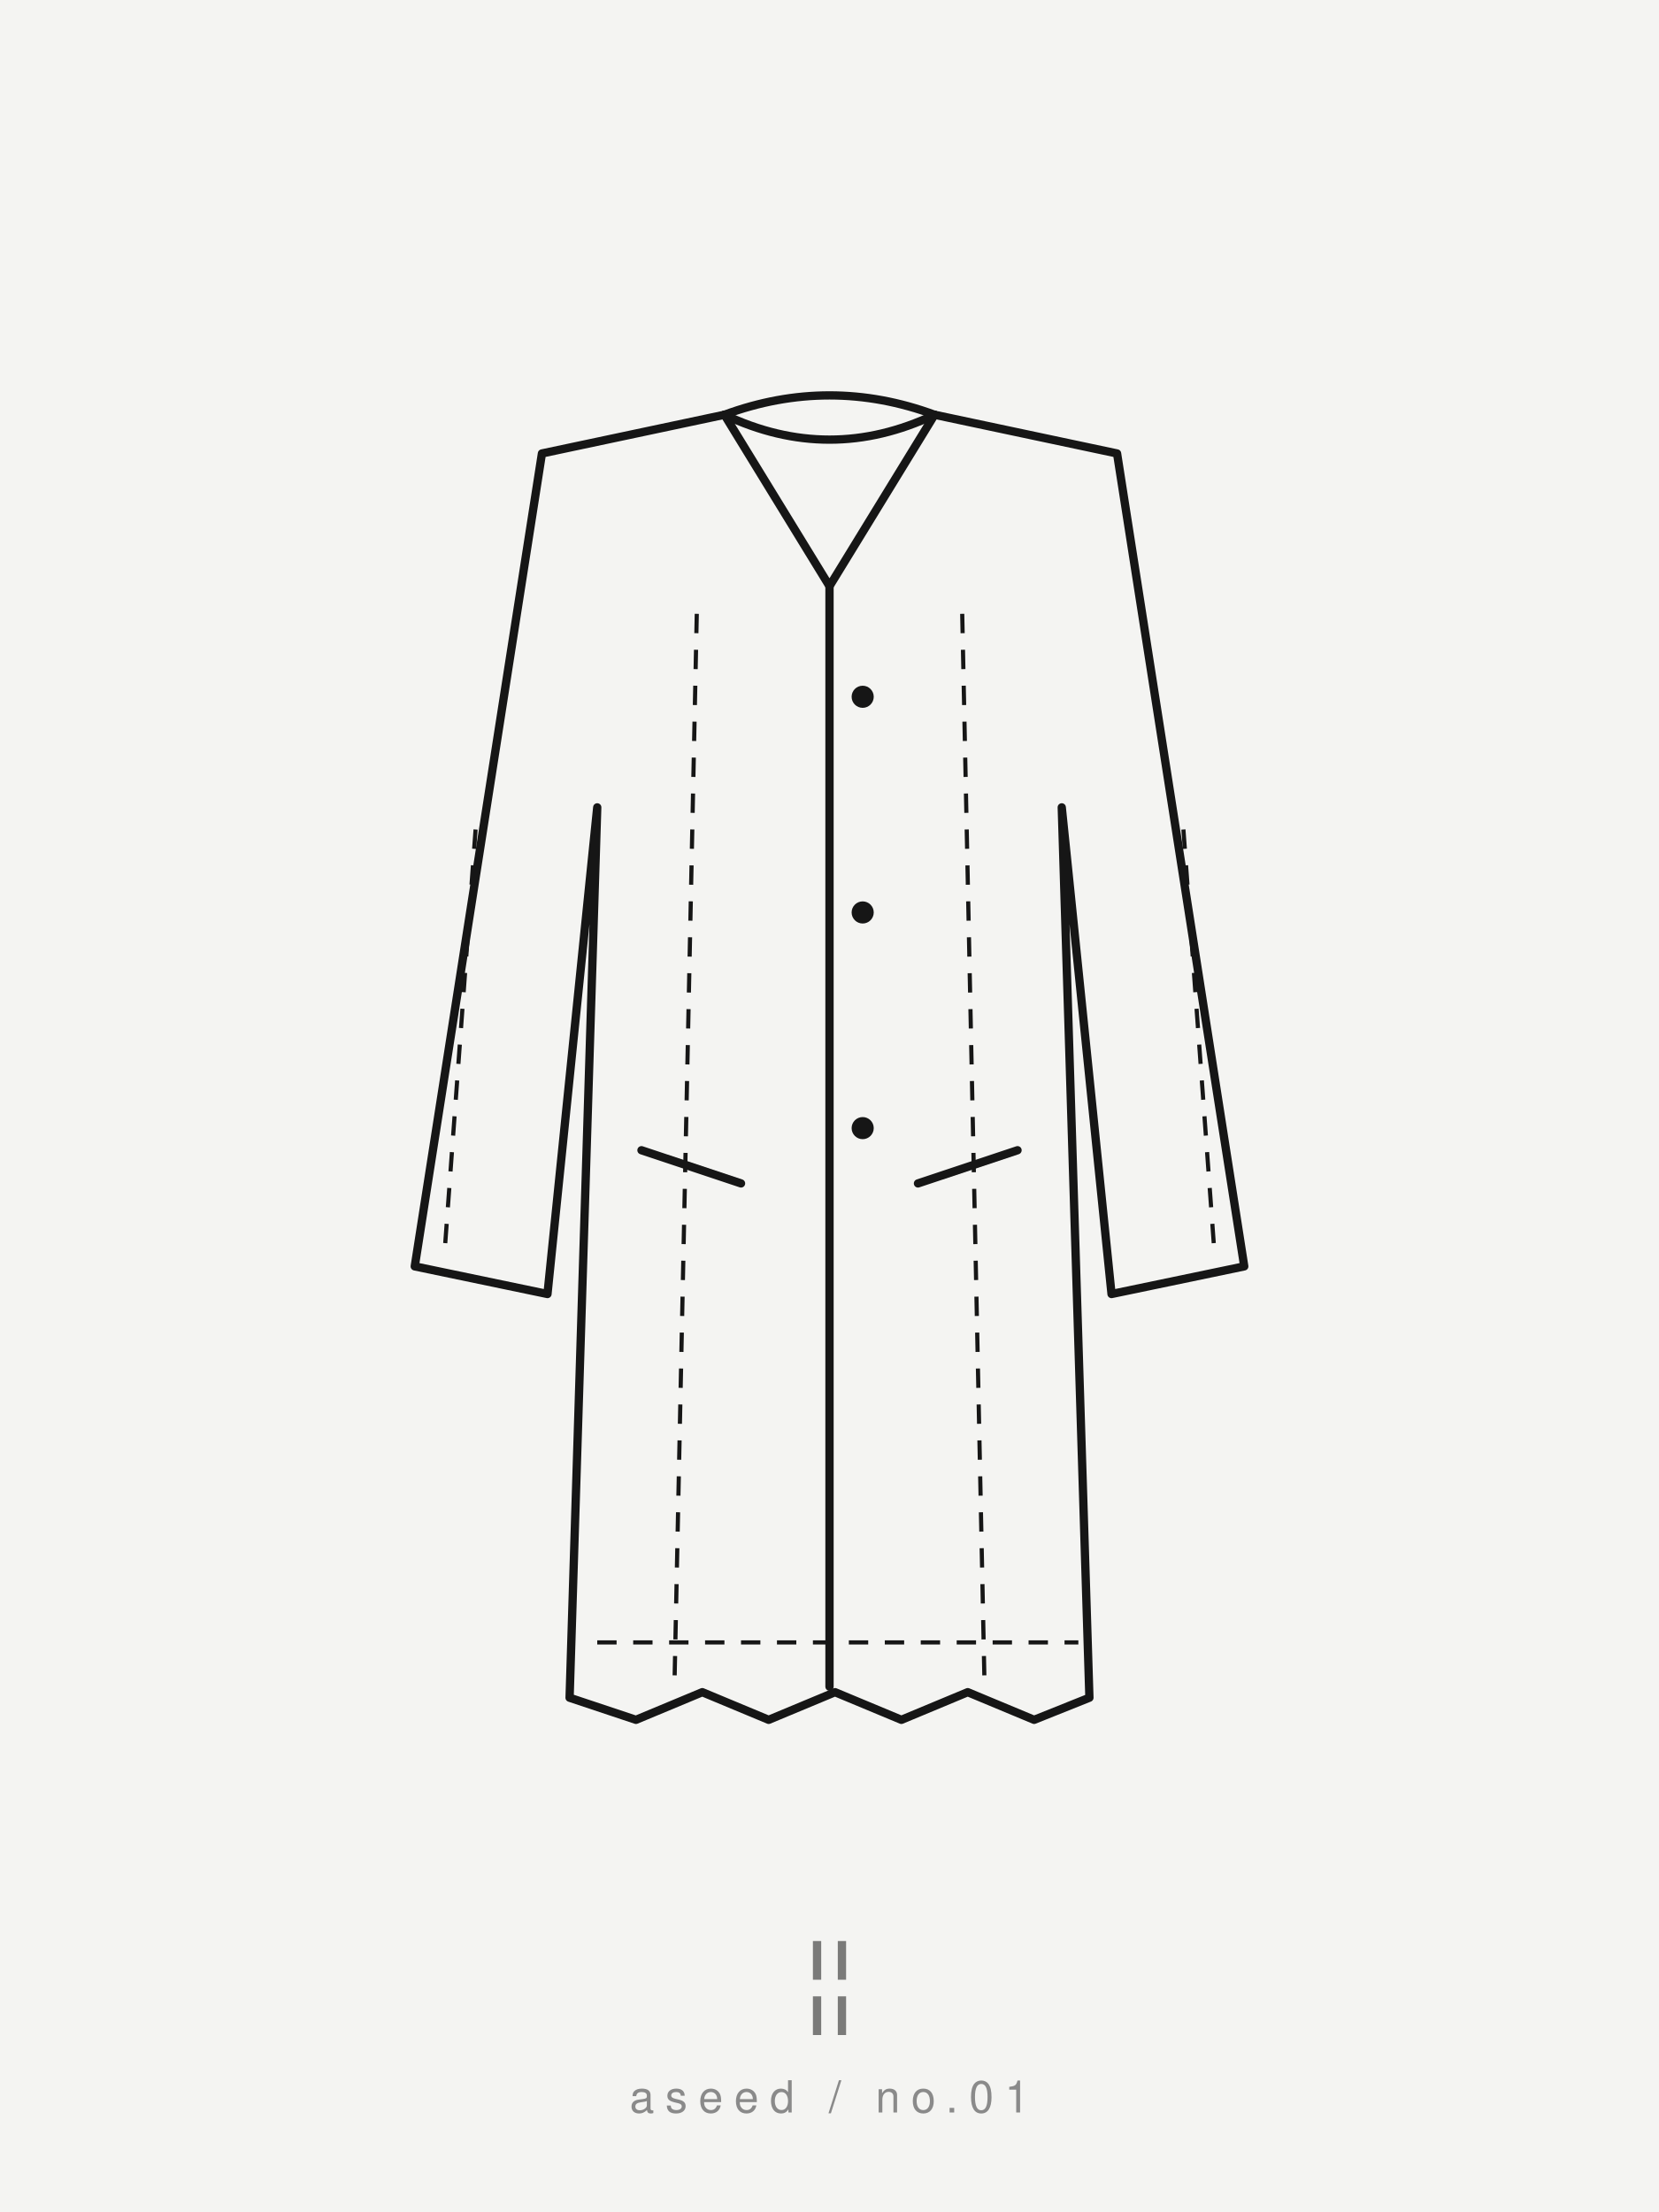
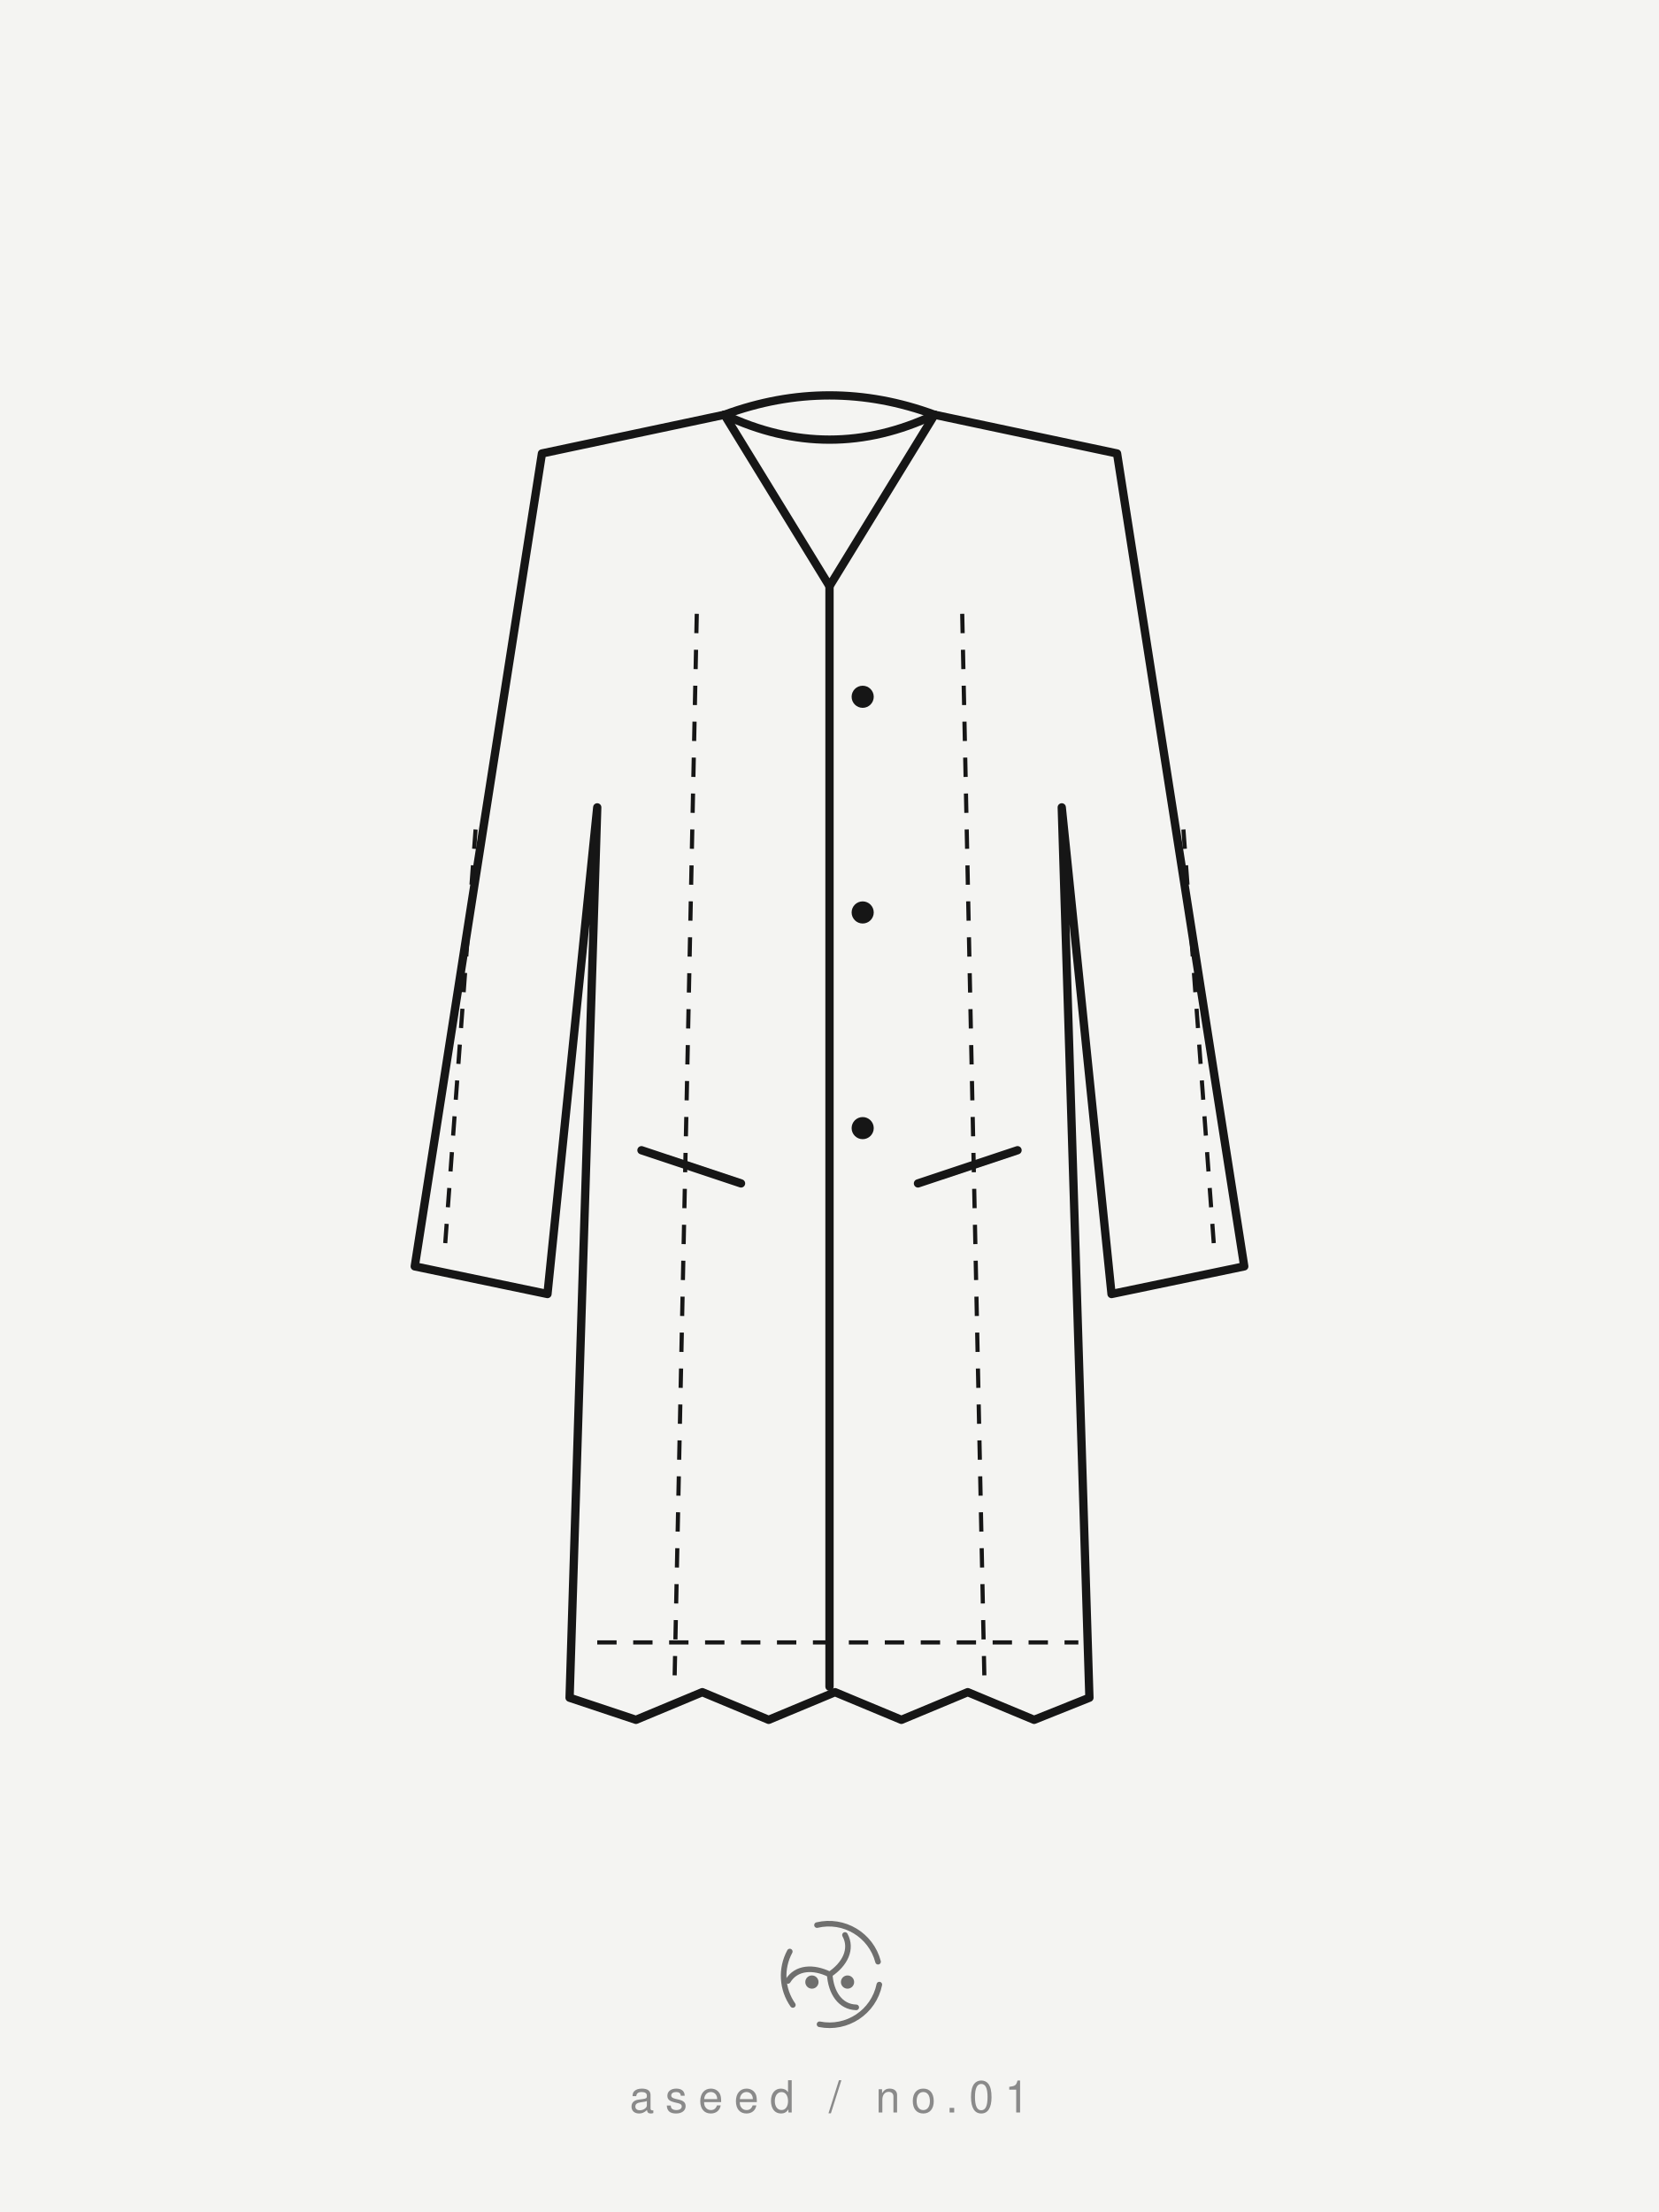
<svg xmlns="http://www.w3.org/2000/svg" viewBox="0 0 600 800">
  <rect width="600" height="800" fill="#f4f4f2" />
  <g fill="none" stroke="#161616" stroke-width="3" stroke-linecap="round" stroke-linejoin="round">
    <path d="M262,150 L196,164 L150,458 L198,468 L216,292 L206,614 L230,622 L254,612 L278,622 L302,612 L326,622 L350,612 L374,622 L394,614 L384,292 L402,468 L450,458 L404,164 L338,150 Q300,168 262,150 Z" />
    <path d="M262,150 Q300,136 338,150" />
    <path d="M262,150 L300,212 L338,150" />
    <path d="M300,212 L300,610" />
    <path d="M232,416 L268,428 M368,416 L332,428" />
  </g>
  <g fill="none" stroke="#161616" stroke-width="1.5" stroke-dasharray="7 6">
    <path d="M252,222 L244,606 M348,222 L356,606" />
    <path d="M216,594 L390,594" />
    <path d="M172,300 L161,450 M428,300 L439,450" />
  </g>
  <g fill="#161616">
    <circle cx="312" cy="252" r="4" />
    <circle cx="312" cy="330" r="4" />
    <circle cx="312" cy="408" r="4" />
  </g>
-   <g fill="#161616" opacity=".55">
-     <rect x="294" y="702" width="3" height="14" />
-     <rect x="303" y="702" width="3" height="14" />
-     <rect x="294" y="722" width="3" height="14" />
-     <rect x="303" y="722" width="3" height="14" />
+   <g fill="none" stroke="#161616" stroke-width="2.2" stroke-linecap="round" opacity=".6" transform="translate(278,692) scale(0.92)">
+     <path d="M43.5,28 A20,20 0 0 1 20,43.6" />
+     <path d="M9.5,36 A20,20 0 0 1 8.3,15" />
+     <path d="M19,4.6 A20,20 0 0 1 43,19" />
+     <path d="M24,24 C30,20 33,14 30,8.5" />
+     <path d="M24,24 C30,20 33,14 30,8.5" transform="rotate(120 24 24)" />
+     <path d="M24,24 C30,20 33,14 30,8.5" transform="rotate(240 24 24)" />
+     <g fill="#161616" stroke="none">
+       <circle cx="31" cy="27" r="2.6" />
+       <circle cx="17" cy="27" r="2.6" />
+     </g>
  </g>
  <text x="300" y="764" font-family="Helvetica, Arial, sans-serif" font-size="16" letter-spacing="4" fill="#8a8a8a" text-anchor="middle">aseed / no.01</text>
</svg>
